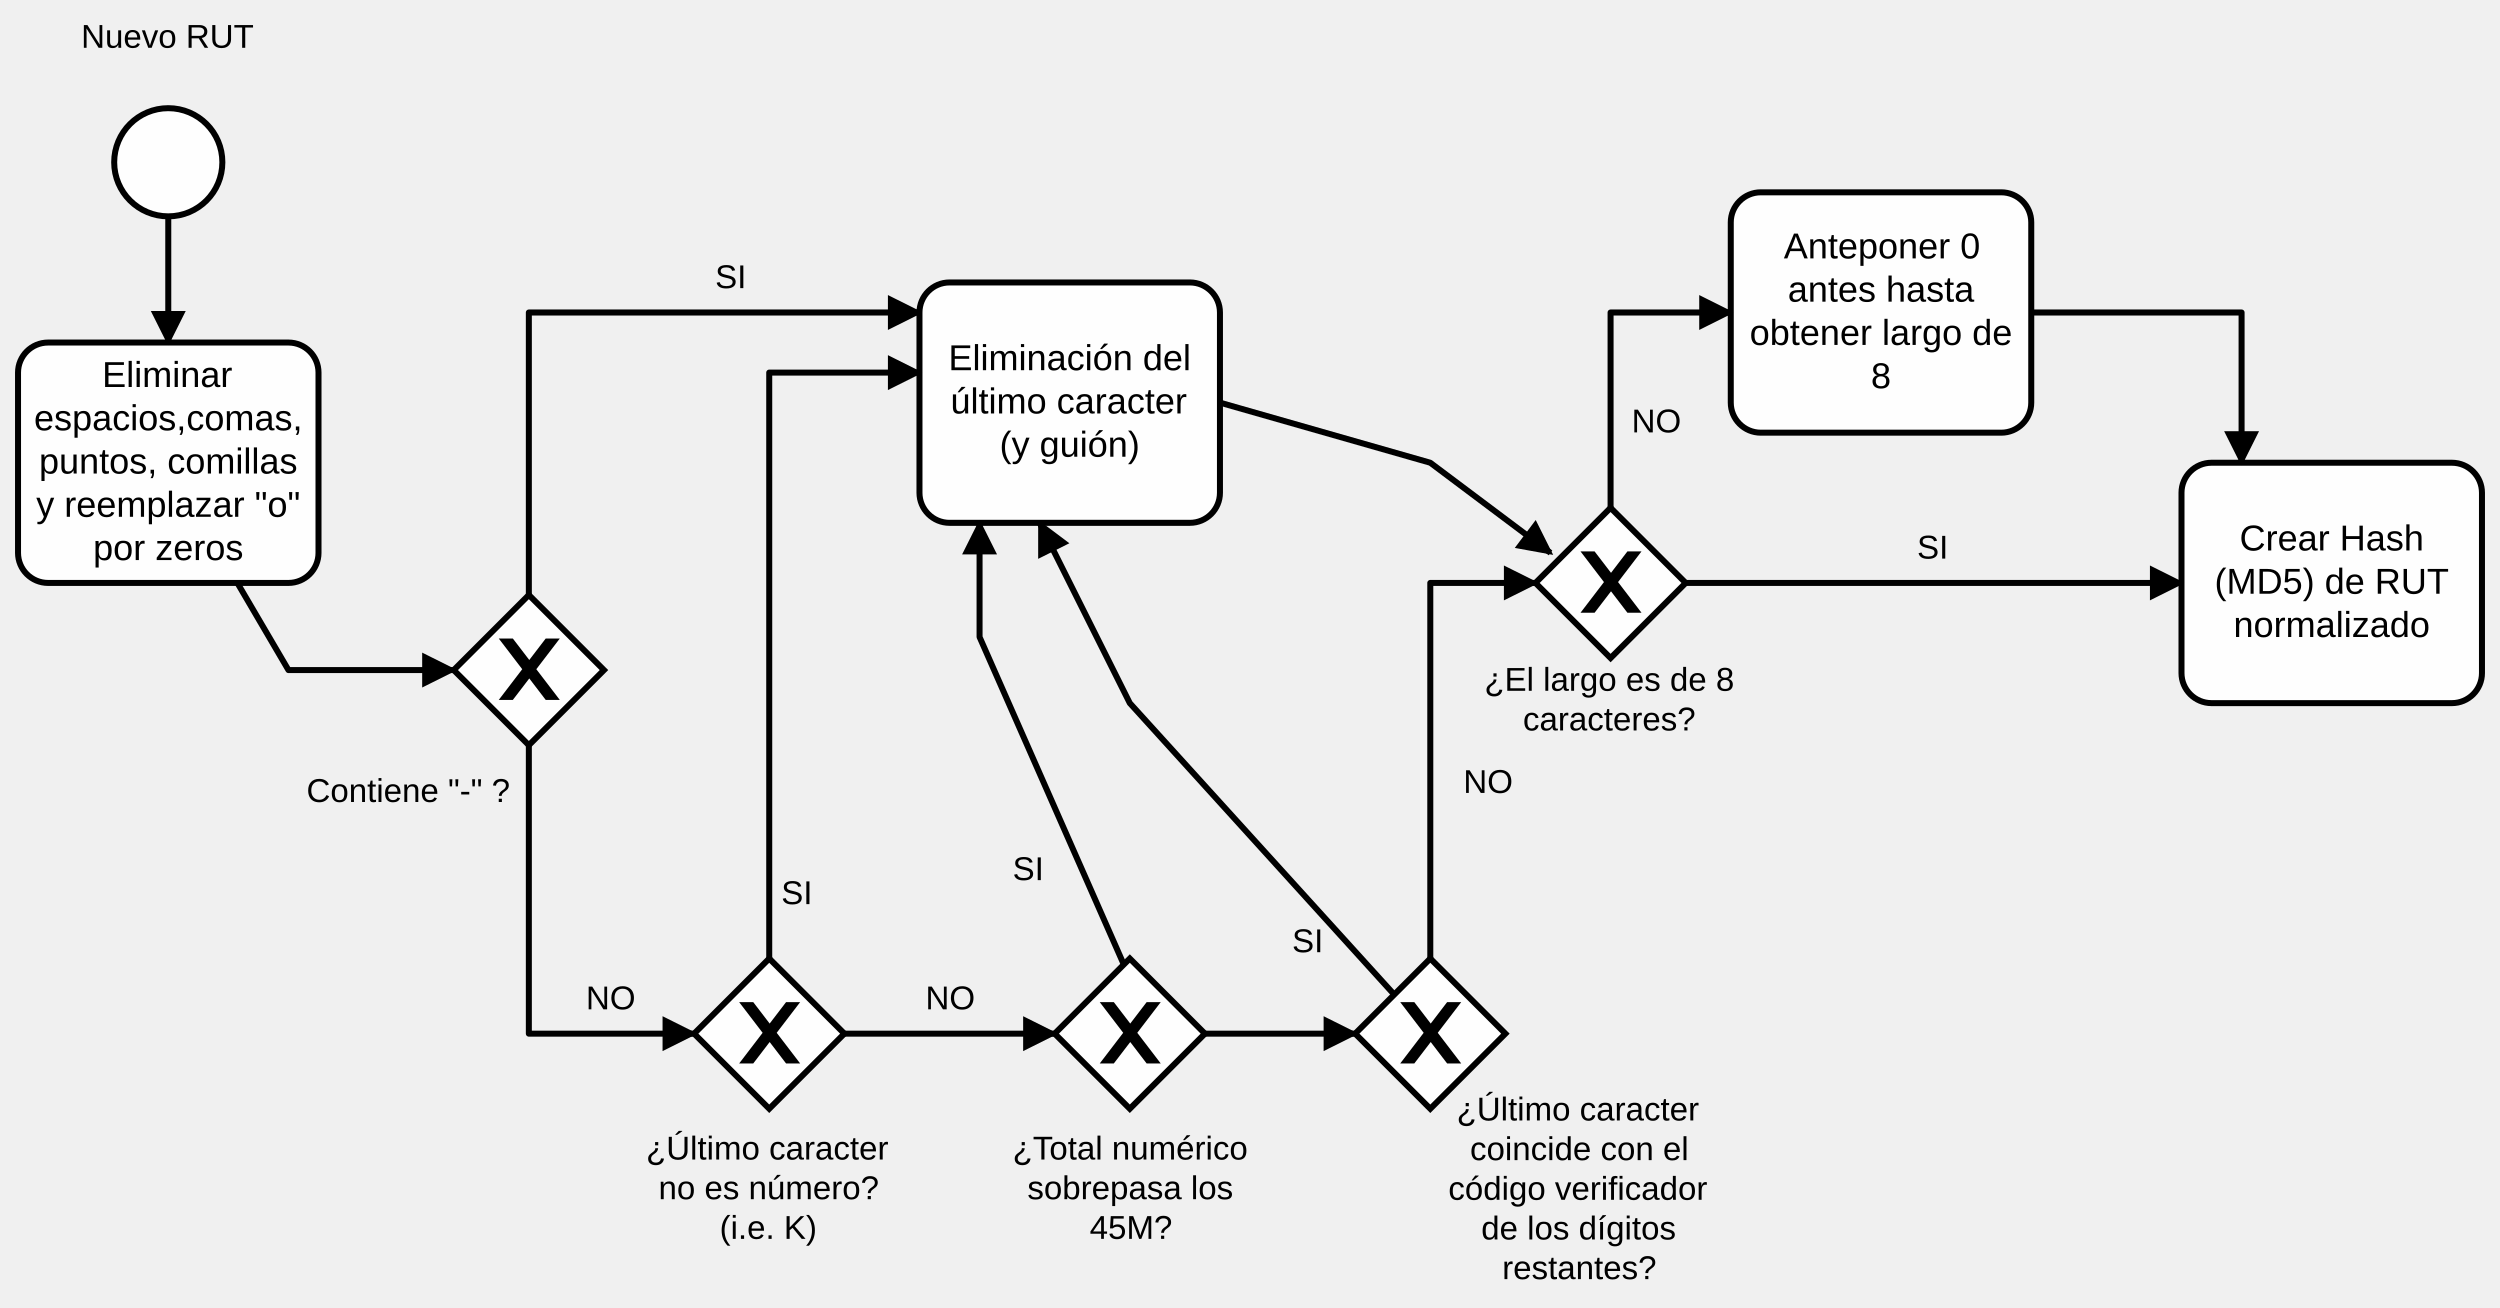
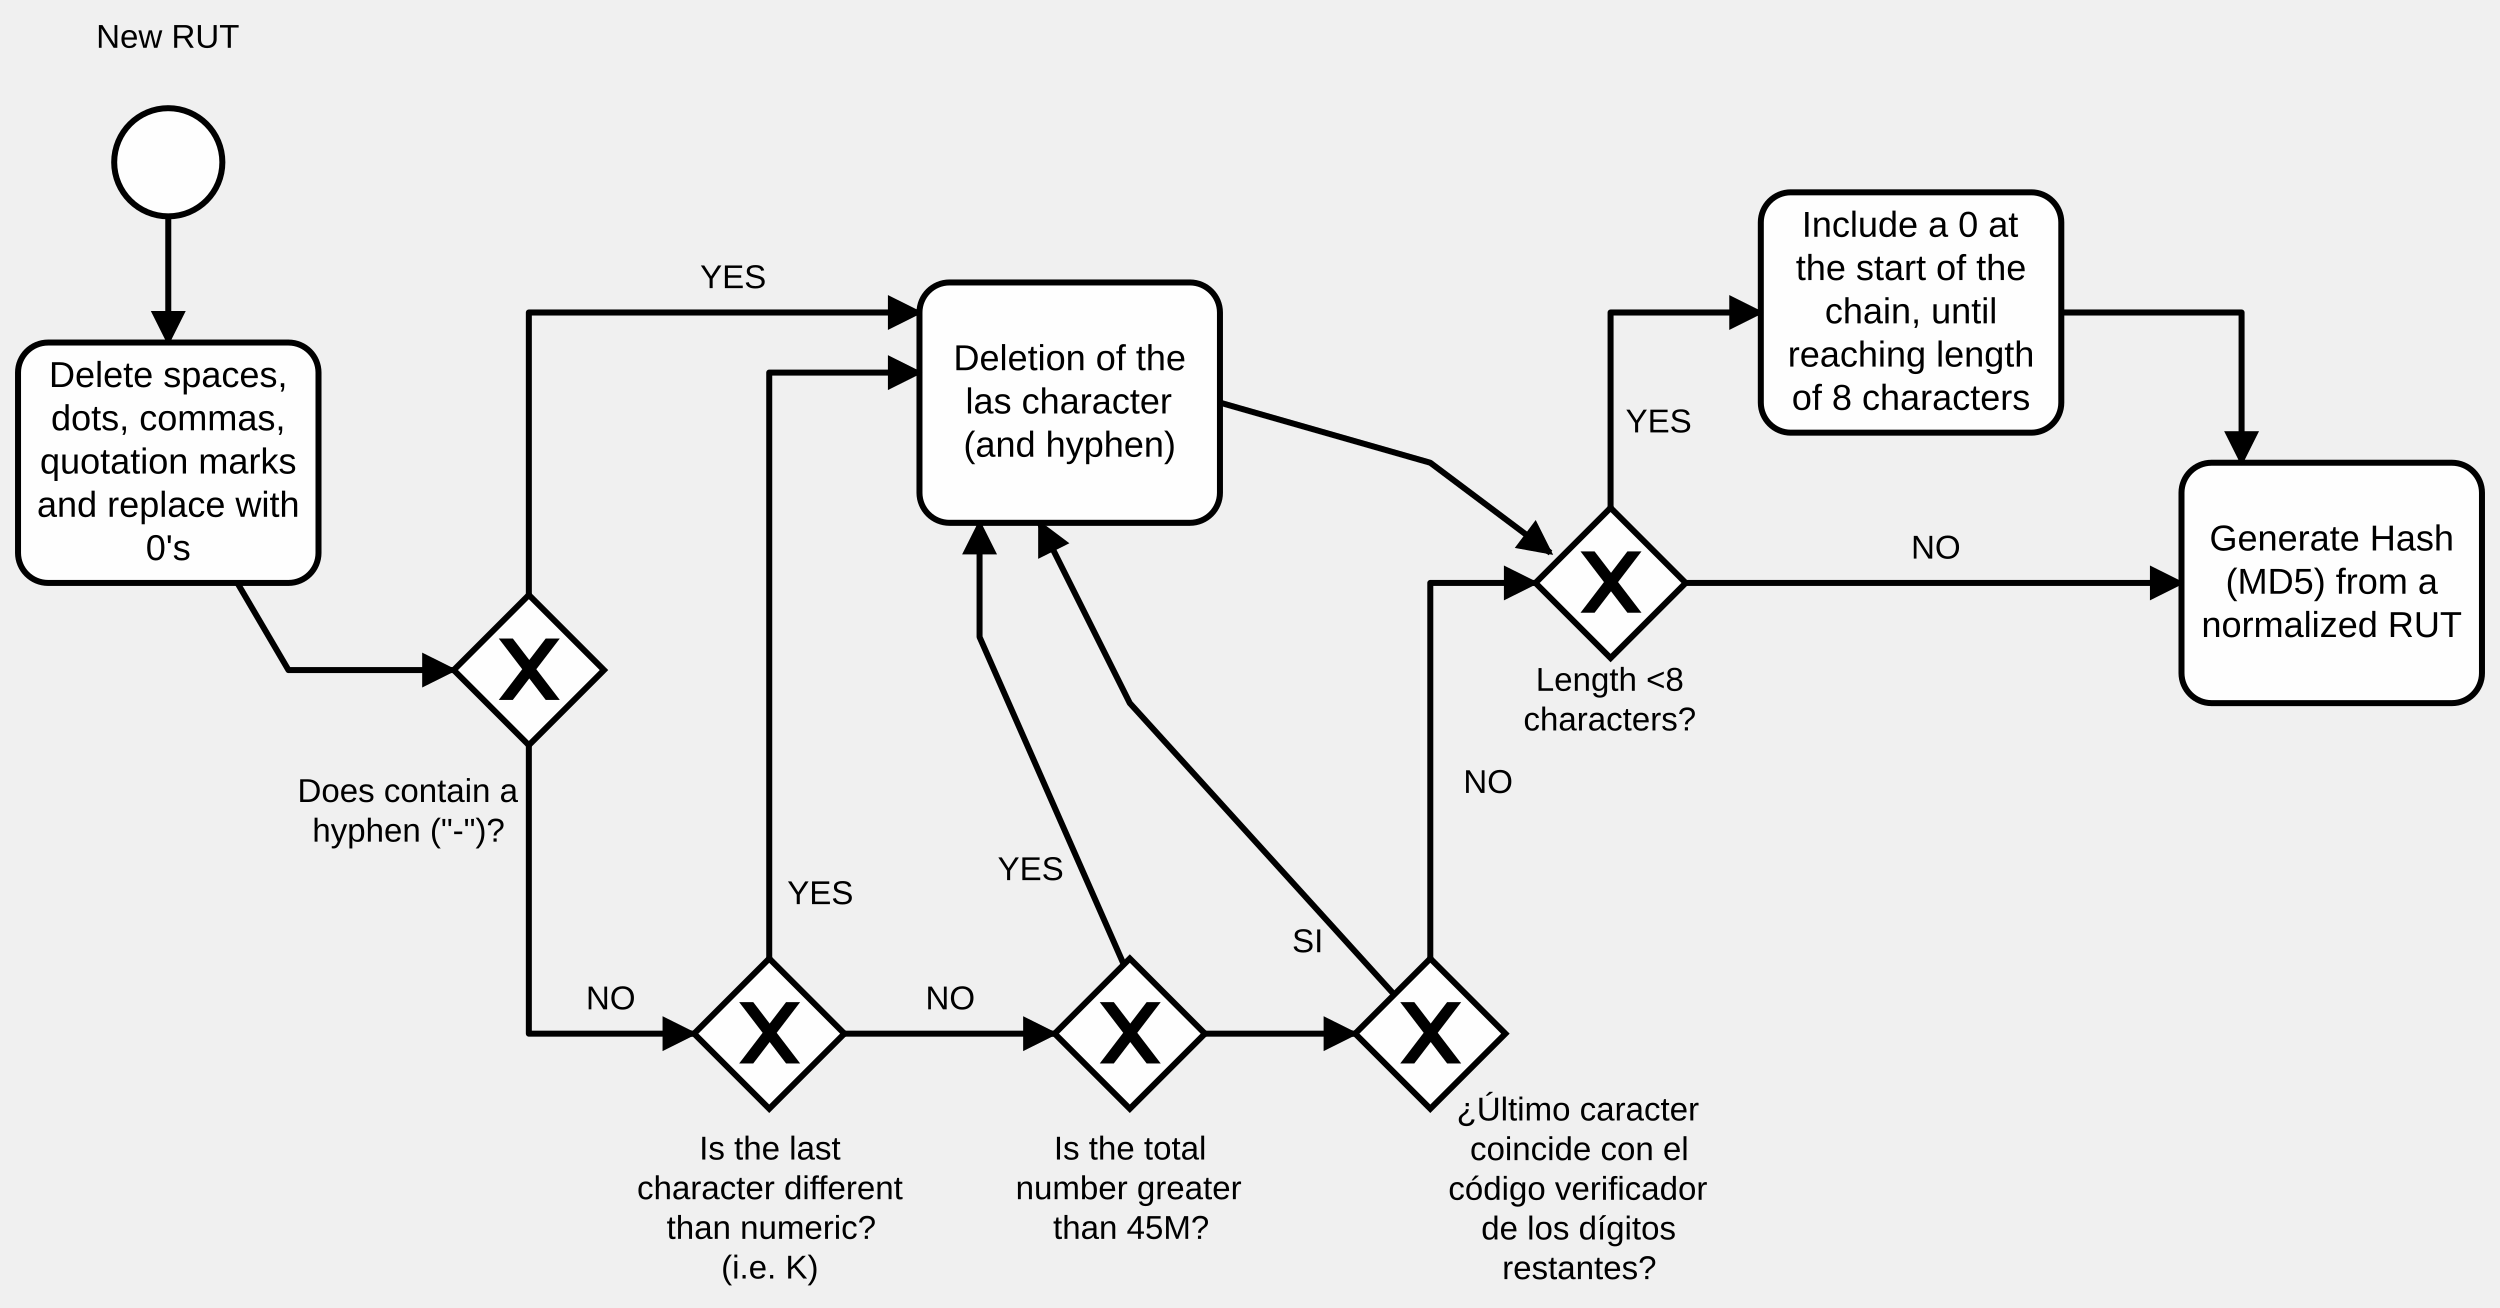
<svg xmlns="http://www.w3.org/2000/svg" width="832" height="435" viewBox="154 76 832 435" version="1.1">
  <defs>
-     <marker id="sequenceflow-end-white-black-069ca9fqrbd5xwya4tqq2zfph" viewBox="0 0 20 20" refX="11" refY="10" markerWidth="10" markerHeight="10" orient="auto">
+     <marker id="sequenceflow-end-white-black-1n0frufuxiasp54f2lpkepc9h" viewBox="0 0 20 20" refX="11" refY="10" markerWidth="10" markerHeight="10" orient="auto">
      <path d="M 1 5 L 11 10 L 1 15 Z" style="fill: black; stroke-width: 1px; stroke-linecap: round; stroke-dasharray: 10000, 1; stroke: black;" />
    </marker>
  </defs>
  <g class="djs-group">
    <g class="djs-element djs-connection" data-element-id="SequenceFlow_1fpubhq" style="display: block;">
      <g class="djs-visual">
-         <path d="m  830,180L900,180 L900,230 " style="fill: none; stroke-width: 2px; stroke: black; stroke-linejoin: round; marker-end: url('#sequenceflow-end-white-black-069ca9fqrbd5xwya4tqq2zfph');" />
-       </g>
-       <polyline points="830,180 900,180 900,230 " class="djs-hit djs-hit-stroke" style="fill: none; stroke-opacity: 0; stroke: white; stroke-width: 15px;" />
-       <rect x="824" y="174" width="82" height="62" class="djs-outline" style="fill: none;" />
+         <path d="m  840,180L900,180 L900,230 " style="fill: none; stroke-width: 2px; stroke: black; stroke-linejoin: round; marker-end: url('#sequenceflow-end-white-black-1n0frufuxiasp54f2lpkepc9h');" />
+       </g>
+       <polyline points="840,180 900,180 900,230 " class="djs-hit djs-hit-stroke" style="fill: none; stroke-opacity: 0; stroke: white; stroke-width: 15px;" />
+       <rect x="834" y="174" width="72" height="62" class="djs-outline" style="fill: none;" />
    </g>
  </g>
  <g class="djs-group">
    <g class="djs-element djs-connection" data-element-id="SequenceFlow_184wucn" style="display: block;">
      <g class="djs-visual">
-         <path d="m  715,270L880,270 " style="fill: none; stroke-width: 2px; stroke: black; stroke-linejoin: round; marker-end: url('#sequenceflow-end-white-black-069ca9fqrbd5xwya4tqq2zfph');" />
+         <path d="m  715,270L880,270 " style="fill: none; stroke-width: 2px; stroke: black; stroke-linejoin: round; marker-end: url('#sequenceflow-end-white-black-1n0frufuxiasp54f2lpkepc9h');" />
      </g>
      <polyline points="715,270 880,270 " class="djs-hit djs-hit-stroke" style="fill: none; stroke-opacity: 0; stroke: white; stroke-width: 15px;" />
      <rect x="709" y="264" width="177" height="12" class="djs-outline" style="fill: none;" />
    </g>
  </g>
  <g class="djs-group">
    <g class="djs-element djs-connection" data-element-id="SequenceFlow_159un8u" style="display: block;">
      <g class="djs-visual">
-         <path d="m  690,245L690,180 L730,180 " style="fill: none; stroke-width: 2px; stroke: black; stroke-linejoin: round; marker-end: url('#sequenceflow-end-white-black-069ca9fqrbd5xwya4tqq2zfph');" />
-       </g>
-       <polyline points="690,245 690,180 730,180 " class="djs-hit djs-hit-stroke" style="fill: none; stroke-opacity: 0; stroke: white; stroke-width: 15px;" />
-       <rect x="684" y="174" width="52" height="77" class="djs-outline" style="fill: none;" />
+         <path d="m  690,245L690,180 L740,180 " style="fill: none; stroke-width: 2px; stroke: black; stroke-linejoin: round; marker-end: url('#sequenceflow-end-white-black-1n0frufuxiasp54f2lpkepc9h');" />
+       </g>
+       <polyline points="690,245 690,180 740,180 " class="djs-hit djs-hit-stroke" style="fill: none; stroke-opacity: 0; stroke: white; stroke-width: 15px;" />
+       <rect x="684" y="174" width="62" height="77" class="djs-outline" style="fill: none;" />
    </g>
  </g>
  <g class="djs-group">
    <g class="djs-element djs-connection" data-element-id="SequenceFlow_19wqx0q" style="display: block;">
      <g class="djs-visual">
-         <path d="m  233,270L250,299 L305,299 " style="fill: none; stroke-width: 2px; stroke: black; stroke-linejoin: round; marker-end: url('#sequenceflow-end-white-black-069ca9fqrbd5xwya4tqq2zfph');" />
+         <path d="m  233,270L250,299 L305,299 " style="fill: none; stroke-width: 2px; stroke: black; stroke-linejoin: round; marker-end: url('#sequenceflow-end-white-black-1n0frufuxiasp54f2lpkepc9h');" />
      </g>
      <polyline points="233,270 250,299 305,299 " class="djs-hit djs-hit-stroke" style="fill: none; stroke-opacity: 0; stroke: white; stroke-width: 15px;" />
      <rect x="227" y="264" width="84" height="41" class="djs-outline" style="fill: none;" />
    </g>
  </g>
  <g class="djs-group">
    <g class="djs-element djs-connection" data-element-id="SequenceFlow_1dv7e98" style="display: block;">
      <g class="djs-visual">
-         <path d="m  210,148L210,190 " style="fill: none; stroke-width: 2px; stroke: black; stroke-linejoin: round; marker-end: url('#sequenceflow-end-white-black-069ca9fqrbd5xwya4tqq2zfph');" />
+         <path d="m  210,148L210,190 " style="fill: none; stroke-width: 2px; stroke: black; stroke-linejoin: round; marker-end: url('#sequenceflow-end-white-black-1n0frufuxiasp54f2lpkepc9h');" />
      </g>
      <polyline points="210,148 210,190 " class="djs-hit djs-hit-stroke" style="fill: none; stroke-opacity: 0; stroke: white; stroke-width: 15px;" />
      <rect x="204" y="142" width="12" height="54" class="djs-outline" style="fill: none;" />
    </g>
  </g>
  <g class="djs-group">
    <g class="djs-element djs-connection" data-element-id="SequenceFlow_1roaoly" style="display: block;">
      <g class="djs-visual">
-         <path d="m  560,210L630,230 L670,260 " style="fill: none; stroke-width: 2px; stroke: black; stroke-linejoin: round; marker-end: url('#sequenceflow-end-white-black-069ca9fqrbd5xwya4tqq2zfph');" />
+         <path d="m  560,210L630,230 L670,260 " style="fill: none; stroke-width: 2px; stroke: black; stroke-linejoin: round; marker-end: url('#sequenceflow-end-white-black-1n0frufuxiasp54f2lpkepc9h');" />
      </g>
      <polyline points="560,210 630,230 670,260 " class="djs-hit djs-hit-stroke" style="fill: none; stroke-opacity: 0; stroke: white; stroke-width: 15px;" />
      <rect x="554" y="204" width="122" height="62" class="djs-outline" style="fill: none;" />
    </g>
  </g>
  <g class="djs-group">
    <g class="djs-element djs-connection" data-element-id="SequenceFlow_1qkd30t" style="display: block;">
      <g class="djs-visual">
-         <path d="m  630,395L630,270 L665,270 " style="fill: none; stroke-width: 2px; stroke: black; stroke-linejoin: round; marker-end: url('#sequenceflow-end-white-black-069ca9fqrbd5xwya4tqq2zfph');" />
+         <path d="m  630,395L630,270 L665,270 " style="fill: none; stroke-width: 2px; stroke: black; stroke-linejoin: round; marker-end: url('#sequenceflow-end-white-black-1n0frufuxiasp54f2lpkepc9h');" />
      </g>
      <polyline points="630,395 630,270 665,270 " class="djs-hit djs-hit-stroke" style="fill: none; stroke-opacity: 0; stroke: white; stroke-width: 15px;" />
      <rect x="624" y="264" width="47" height="137" class="djs-outline" style="fill: none;" />
    </g>
  </g>
  <g class="djs-group">
    <g class="djs-element djs-connection" data-element-id="SequenceFlow_0q2g1vm" style="display: block;">
      <g class="djs-visual">
-         <path d="m  618,407L530,310 L500,250 " style="fill: none; stroke-width: 2px; stroke: black; stroke-linejoin: round; marker-end: url('#sequenceflow-end-white-black-069ca9fqrbd5xwya4tqq2zfph');" />
+         <path d="m  618,407L530,310 L500,250 " style="fill: none; stroke-width: 2px; stroke: black; stroke-linejoin: round; marker-end: url('#sequenceflow-end-white-black-1n0frufuxiasp54f2lpkepc9h');" />
      </g>
      <polyline points="618,407 530,310 500,250 " class="djs-hit djs-hit-stroke" style="fill: none; stroke-opacity: 0; stroke: white; stroke-width: 15px;" />
      <rect x="494" y="244" width="130" height="169" class="djs-outline" style="fill: none;" />
    </g>
  </g>
  <g class="djs-group">
    <g class="djs-element djs-connection" data-element-id="SequenceFlow_0dv7ism" style="display: block;">
      <g class="djs-visual">
-         <path d="m  555,420L605,420 " style="fill: none; stroke-width: 2px; stroke: black; stroke-linejoin: round; marker-end: url('#sequenceflow-end-white-black-069ca9fqrbd5xwya4tqq2zfph');" />
+         <path d="m  555,420L605,420 " style="fill: none; stroke-width: 2px; stroke: black; stroke-linejoin: round; marker-end: url('#sequenceflow-end-white-black-1n0frufuxiasp54f2lpkepc9h');" />
      </g>
      <polyline points="555,420 605,420 " class="djs-hit djs-hit-stroke" style="fill: none; stroke-opacity: 0; stroke: white; stroke-width: 15px;" />
      <rect x="549" y="414" width="62" height="12" class="djs-outline" style="fill: none;" />
    </g>
  </g>
  <g class="djs-group">
    <g class="djs-element djs-connection" data-element-id="SequenceFlow_1xv0yl3" style="display: block;">
      <g class="djs-visual">
-         <path d="m  528,397L480,288 L480,250 " style="fill: none; stroke-width: 2px; stroke: black; stroke-linejoin: round; marker-end: url('#sequenceflow-end-white-black-069ca9fqrbd5xwya4tqq2zfph');" />
+         <path d="m  528,397L480,288 L480,250 " style="fill: none; stroke-width: 2px; stroke: black; stroke-linejoin: round; marker-end: url('#sequenceflow-end-white-black-1n0frufuxiasp54f2lpkepc9h');" />
      </g>
      <polyline points="528,397 480,288 480,250 " class="djs-hit djs-hit-stroke" style="fill: none; stroke-opacity: 0; stroke: white; stroke-width: 15px;" />
      <rect x="474" y="244" width="60" height="159" class="djs-outline" style="fill: none;" />
    </g>
  </g>
  <g class="djs-group">
    <g class="djs-element djs-connection" data-element-id="SequenceFlow_099np6z" style="display: block;">
      <g class="djs-visual">
-         <path d="m  435,420L505,420 " style="fill: none; stroke-width: 2px; stroke: black; stroke-linejoin: round; marker-end: url('#sequenceflow-end-white-black-069ca9fqrbd5xwya4tqq2zfph');" />
+         <path d="m  435,420L505,420 " style="fill: none; stroke-width: 2px; stroke: black; stroke-linejoin: round; marker-end: url('#sequenceflow-end-white-black-1n0frufuxiasp54f2lpkepc9h');" />
      </g>
      <polyline points="435,420 505,420 " class="djs-hit djs-hit-stroke" style="fill: none; stroke-opacity: 0; stroke: white; stroke-width: 15px;" />
      <rect x="429" y="414" width="82" height="12" class="djs-outline" style="fill: none;" />
    </g>
  </g>
  <g class="djs-group">
    <g class="djs-element djs-connection" data-element-id="SequenceFlow_14zizju" style="display: block;">
      <g class="djs-visual">
-         <path d="m  410,395L410,200 L460,200 " style="fill: none; stroke-width: 2px; stroke: black; stroke-linejoin: round; marker-end: url('#sequenceflow-end-white-black-069ca9fqrbd5xwya4tqq2zfph');" />
+         <path d="m  410,395L410,200 L460,200 " style="fill: none; stroke-width: 2px; stroke: black; stroke-linejoin: round; marker-end: url('#sequenceflow-end-white-black-1n0frufuxiasp54f2lpkepc9h');" />
      </g>
      <polyline points="410,395 410,200 460,200 " class="djs-hit djs-hit-stroke" style="fill: none; stroke-opacity: 0; stroke: white; stroke-width: 15px;" />
      <rect x="404" y="194" width="62" height="207" class="djs-outline" style="fill: none;" />
    </g>
  </g>
  <g class="djs-group">
    <g class="djs-element djs-connection" data-element-id="SequenceFlow_1q3od6f" style="display: block;">
      <g class="djs-visual">
-         <path d="m  330,324L330,420 L385,420 " style="fill: none; stroke-width: 2px; stroke: black; stroke-linejoin: round; marker-end: url('#sequenceflow-end-white-black-069ca9fqrbd5xwya4tqq2zfph');" />
+         <path d="m  330,324L330,420 L385,420 " style="fill: none; stroke-width: 2px; stroke: black; stroke-linejoin: round; marker-end: url('#sequenceflow-end-white-black-1n0frufuxiasp54f2lpkepc9h');" />
      </g>
      <polyline points="330,324 330,420 385,420 " class="djs-hit djs-hit-stroke" style="fill: none; stroke-opacity: 0; stroke: white; stroke-width: 15px;" />
      <rect x="324" y="318" width="67" height="108" class="djs-outline" style="fill: none;" />
    </g>
  </g>
  <g class="djs-group">
    <g class="djs-element djs-connection" data-element-id="SequenceFlow_1rynr7o" style="display: block;">
      <g class="djs-visual">
-         <path d="m  330,274L330,180 L460,180 " style="fill: none; stroke-width: 2px; stroke: black; stroke-linejoin: round; marker-end: url('#sequenceflow-end-white-black-069ca9fqrbd5xwya4tqq2zfph');" />
+         <path d="m  330,274L330,180 L460,180 " style="fill: none; stroke-width: 2px; stroke: black; stroke-linejoin: round; marker-end: url('#sequenceflow-end-white-black-1n0frufuxiasp54f2lpkepc9h');" />
      </g>
      <polyline points="330,274 330,180 460,180 " class="djs-hit djs-hit-stroke" style="fill: none; stroke-opacity: 0; stroke: white; stroke-width: 15px;" />
      <rect x="324" y="174" width="142" height="106" class="djs-outline" style="fill: none;" />
    </g>
  </g>
  <g class="djs-group">
    <g class="djs-element djs-shape" data-element-id="ExclusiveGateway_1df0lzz" style="display: block;" transform="matrix(1 0 0 1 305 274)">
      <g class="djs-visual">
        <polygon points="25,0 50,25 25,50 0,25" style="stroke: black; stroke-width: 2px; fill: white; fill-opacity: 0.95;" />
        <path d="m 16,15 7.429,9.714 -7.429,9.714 3.429,0 5.714,-7.464 5.714,7.464 3.429,0 -7.429,-9.714 7.429,-9.714 -3.429,0 -5.714,7.464 -5.714,-7.464 -3.429,0 z" style="fill: black; stroke-width: 1px; stroke: black;" />
      </g>
      <rect class="djs-hit djs-hit-all" x="0" y="0" width="50" height="50" style="fill: none; stroke-opacity: 0; stroke: white; stroke-width: 15px;" />
      <rect x="-6" y="-6" width="62" height="62" class="djs-outline" style="fill: none;" />
    </g>
  </g>
  <g class="djs-group">
-     <g class="djs-element djs-shape" data-element-id="ExclusiveGateway_1df0lzz_label" style="display: block;" transform="matrix(1 0 0 1 256 333)">
-       <g class="djs-visual">
-         <text lineHeight="1.2" class="djs-label" style="font-family: Arial, sans-serif; font-size: 11px; font-weight: normal; fill: black;">
-           <tspan x="0" y="9.9">Contiene "-" ?</tspan>
-         </text>
-       </g>
-       <rect class="djs-hit djs-hit-all" x="0" y="0" width="68" height="14" style="fill: none; stroke-opacity: 0; stroke: white; stroke-width: 15px;" />
-       <rect x="-6" y="-6" width="80" height="26" class="djs-outline" style="fill: none;" />
+     <g class="djs-element djs-shape" data-element-id="ExclusiveGateway_1df0lzz_label" style="display: block;" transform="matrix(1 0 0 1 253 333)">
+       <g class="djs-visual">
+         <text lineHeight="1.2" class="djs-label" style="font-family: Arial, sans-serif; font-size: 11px; font-weight: normal; fill: black;">
+           <tspan x="0" y="9.9">Does contain a </tspan>
+           <tspan x="4.938" y="23.1">hyphen ("-")?</tspan>
+         </text>
+       </g>
+       <rect class="djs-hit djs-hit-all" x="0" y="0" width="74" height="27" style="fill: none; stroke-opacity: 0; stroke: white; stroke-width: 15px;" />
+       <rect x="-6" y="-6" width="86" height="39" class="djs-outline" style="fill: none;" />
    </g>
  </g>
  <g class="djs-group">
    <g class="djs-element djs-shape" data-element-id="Task_0hn7uvc" style="display: block;" transform="matrix(1 0 0 1 460 170)">
      <g class="djs-visual">
        <rect x="0" y="0" width="100" height="80" rx="10" ry="10" style="stroke: black; stroke-width: 2px; fill: white; fill-opacity: 0.95;" />
        <text lineHeight="1.2" class="djs-label" style="font-family: Arial, sans-serif; font-size: 12px; font-weight: normal; fill: black;">
-           <tspan x="9.641" y="29.2">Eliminación del </tspan>
-           <tspan x="10.312" y="43.6">último caracter </tspan>
-           <tspan x="26.648" y="58">(y guión)</tspan>
+           <tspan x="11.305" y="29.2">Deletion of the </tspan>
+           <tspan x="15.312" y="43.6">las character </tspan>
+           <tspan x="14.633" y="58">(and hyphen)</tspan>
        </text>
      </g>
      <rect class="djs-hit djs-hit-all" x="0" y="0" width="100" height="80" style="fill: none; stroke-opacity: 0; stroke: white; stroke-width: 15px;" />
      <rect x="-6" y="-6" width="112" height="92" class="djs-outline" style="fill: none;" />
    </g>
  </g>
  <g class="djs-group">
    <g class="djs-element djs-shape" data-element-id="ExclusiveGateway_17cxpgs" style="display: block;" transform="matrix(1 0 0 1 385 395)">
      <g class="djs-visual">
        <polygon points="25,0 50,25 25,50 0,25" style="stroke: black; stroke-width: 2px; fill: white; fill-opacity: 0.95;" />
        <path d="m 16,15 7.429,9.714 -7.429,9.714 3.429,0 5.714,-7.464 5.714,7.464 3.429,0 -7.429,-9.714 7.429,-9.714 -3.429,0 -5.714,7.464 -5.714,-7.464 -3.429,0 z" style="fill: black; stroke-width: 1px; stroke: black;" />
      </g>
      <rect class="djs-hit djs-hit-all" x="0" y="0" width="50" height="50" style="fill: none; stroke-opacity: 0; stroke: white; stroke-width: 15px;" />
      <rect x="-6" y="-6" width="62" height="62" class="djs-outline" style="fill: none;" />
    </g>
  </g>
  <g class="djs-group">
-     <g class="djs-element djs-shape" data-element-id="ExclusiveGateway_17cxpgs_label" style="display: block;" transform="matrix(1 0 0 1 369 452)">
-       <g class="djs-visual">
-         <text lineHeight="1.2" class="djs-label" style="font-family: Arial, sans-serif; font-size: 11px; font-weight: normal; fill: black;">
-           <tspan x="0" y="9.9">¿Último caracter </tspan>
-           <tspan x="4.148" y="23.1">no es número? </tspan>
-           <tspan x="24.477" y="36.3">(i.e. K)</tspan>
-         </text>
-       </g>
-       <rect class="djs-hit djs-hit-all" x="0" y="0" width="82" height="40" style="fill: none; stroke-opacity: 0; stroke: white; stroke-width: 15px;" />
-       <rect x="-6" y="-6" width="94" height="52" class="djs-outline" style="fill: none;" />
+     <g class="djs-element djs-shape" data-element-id="ExclusiveGateway_17cxpgs_label" style="display: block;" transform="matrix(1 0 0 1 366 452)">
+       <g class="djs-visual">
+         <text lineHeight="1.2" class="djs-label" style="font-family: Arial, sans-serif; font-size: 11px; font-weight: normal; fill: black;">
+           <tspan x="20.688" y="9.9">Is the last </tspan>
+           <tspan x="0" y="23.1">character different</tspan>
+           <tspan x="9.844" y="36.3">than numeric? </tspan>
+           <tspan x="28" y="49.5">(i.e. K)</tspan>
+         </text>
+       </g>
+       <rect class="djs-hit djs-hit-all" x="0" y="0" width="89" height="53" style="fill: none; stroke-opacity: 0; stroke: white; stroke-width: 15px;" />
+       <rect x="-6" y="-6" width="101" height="65" class="djs-outline" style="fill: none;" />
    </g>
  </g>
  <g class="djs-group">
    <g class="djs-element djs-shape" data-element-id="ExclusiveGateway_13yhb3n" style="display: block;" transform="matrix(1 0 0 1 505 395)">
      <g class="djs-visual">
        <polygon points="25,0 50,25 25,50 0,25" style="stroke: black; stroke-width: 2px; fill: white; fill-opacity: 0.95;" />
        <path d="m 16,15 7.429,9.714 -7.429,9.714 3.429,0 5.714,-7.464 5.714,7.464 3.429,0 -7.429,-9.714 7.429,-9.714 -3.429,0 -5.714,7.464 -5.714,-7.464 -3.429,0 z" style="fill: black; stroke-width: 1px; stroke: black;" />
      </g>
      <rect class="djs-hit djs-hit-all" x="0" y="0" width="50" height="50" style="fill: none; stroke-opacity: 0; stroke: white; stroke-width: 15px;" />
      <rect x="-6" y="-6" width="62" height="62" class="djs-outline" style="fill: none;" />
    </g>
  </g>
  <g class="djs-group">
-     <g class="djs-element djs-shape" data-element-id="ExclusiveGateway_13yhb3n_label" style="display: block;" transform="matrix(1 0 0 1 491 452)">
-       <g class="djs-visual">
-         <text lineHeight="1.2" class="djs-label" style="font-family: Arial, sans-serif; font-size: 11px; font-weight: normal; fill: black;">
-           <tspan x="0" y="9.9">¿Total numérico </tspan>
-           <tspan x="4.906" y="23.1">sobrepasa los </tspan>
-           <tspan x="25.641" y="36.3">45M?</tspan>
-         </text>
-       </g>
-       <rect class="djs-hit djs-hit-all" x="0" y="0" width="79" height="40" style="fill: none; stroke-opacity: 0; stroke: white; stroke-width: 15px;" />
-       <rect x="-6" y="-6" width="91" height="52" class="djs-outline" style="fill: none;" />
+     <g class="djs-element djs-shape" data-element-id="ExclusiveGateway_13yhb3n_label" style="display: block;" transform="matrix(1 0 0 1 492 452)">
+       <g class="djs-visual">
+         <text lineHeight="1.2" class="djs-label" style="font-family: Arial, sans-serif; font-size: 11px; font-weight: normal; fill: black;">
+           <tspan x="12.727" y="9.9">Is the total </tspan>
+           <tspan x="0" y="23.1">number greater </tspan>
+           <tspan x="12.453" y="36.3">than 45M?</tspan>
+         </text>
+       </g>
+       <rect class="djs-hit djs-hit-all" x="0" y="0" width="77" height="40" style="fill: none; stroke-opacity: 0; stroke: white; stroke-width: 15px;" />
+       <rect x="-6" y="-6" width="89" height="52" class="djs-outline" style="fill: none;" />
    </g>
  </g>
  <g class="djs-group">
    <g class="djs-element djs-shape" data-element-id="ExclusiveGateway_1busdxn" style="display: block;" transform="matrix(1 0 0 1 605 395)">
      <g class="djs-visual">
        <polygon points="25,0 50,25 25,50 0,25" style="stroke: black; stroke-width: 2px; fill: white; fill-opacity: 0.95;" />
        <path d="m 16,15 7.429,9.714 -7.429,9.714 3.429,0 5.714,-7.464 5.714,7.464 3.429,0 -7.429,-9.714 7.429,-9.714 -3.429,0 -5.714,7.464 -5.714,-7.464 -3.429,0 z" style="fill: black; stroke-width: 1px; stroke: black;" />
      </g>
      <rect class="djs-hit djs-hit-all" x="0" y="0" width="50" height="50" style="fill: none; stroke-opacity: 0; stroke: white; stroke-width: 15px;" />
      <rect x="-6" y="-6" width="62" height="62" class="djs-outline" style="fill: none;" />
    </g>
  </g>
  <g class="djs-group">
    <g class="djs-element djs-shape" data-element-id="ExclusiveGateway_1busdxn_label" style="display: block;" transform="matrix(1 0 0 1 636 439)">
      <g class="djs-visual">
        <text lineHeight="1.2" class="djs-label" style="font-family: Arial, sans-serif; font-size: 11px; font-weight: normal; fill: black;">
          <tspan x="2.766" y="9.9">¿Último caracter </tspan>
          <tspan x="7.219" y="23.1">coincide con el </tspan>
          <tspan x="0" y="36.3">código verificador</tspan>
          <tspan x="10.945" y="49.5">de los dígitos </tspan>
          <tspan x="17.922" y="62.7">restantes?</tspan>
        </text>
      </g>
      <rect class="djs-hit djs-hit-all" x="0" y="0" width="88" height="66" style="fill: none; stroke-opacity: 0; stroke: white; stroke-width: 15px;" />
      <rect x="-6" y="-6" width="100" height="78" class="djs-outline" style="fill: none;" />
    </g>
  </g>
  <g class="djs-group">
    <g class="djs-element djs-shape" data-element-id="ExclusiveGateway_1xpzqf8" style="display: block;" transform="matrix(1 0 0 1 665 245)">
      <g class="djs-visual">
        <polygon points="25,0 50,25 25,50 0,25" style="stroke: black; stroke-width: 2px; fill: white; fill-opacity: 0.95;" />
        <path d="m 16,15 7.429,9.714 -7.429,9.714 3.429,0 5.714,-7.464 5.714,7.464 3.429,0 -7.429,-9.714 7.429,-9.714 -3.429,0 -5.714,7.464 -5.714,-7.464 -3.429,0 z" style="fill: black; stroke-width: 1px; stroke: black;" />
      </g>
      <rect class="djs-hit djs-hit-all" x="0" y="0" width="50" height="50" style="fill: none; stroke-opacity: 0; stroke: white; stroke-width: 15px;" />
      <rect x="-6" y="-6" width="62" height="62" class="djs-outline" style="fill: none;" />
    </g>
  </g>
  <g class="djs-group">
-     <g class="djs-element djs-shape" data-element-id="ExclusiveGateway_1xpzqf8_label" style="display: block;" transform="matrix(1 0 0 1 648 296)">
-       <g class="djs-visual">
-         <text lineHeight="1.2" class="djs-label" style="font-family: Arial, sans-serif; font-size: 11px; font-weight: normal; fill: black;">
-           <tspan x="0" y="9.9">¿El largo es de 8 </tspan>
-           <tspan x="12.836" y="23.1">caracteres?</tspan>
-         </text>
-       </g>
-       <rect class="djs-hit djs-hit-all" x="0" y="0" width="84" height="27" style="fill: none; stroke-opacity: 0; stroke: white; stroke-width: 15px;" />
-       <rect x="-6" y="-6" width="96" height="39" class="djs-outline" style="fill: none;" />
+     <g class="djs-element djs-shape" data-element-id="ExclusiveGateway_1xpzqf8_label" style="display: block;" transform="matrix(1 0 0 1 661 296)">
+       <g class="djs-visual">
+         <text lineHeight="1.2" class="djs-label" style="font-family: Arial, sans-serif; font-size: 11px; font-weight: normal; fill: black;">
+           <tspan x="4.117" y="9.9">Length &lt;8 </tspan>
+           <tspan x="0" y="23.1">characters?</tspan>
+         </text>
+       </g>
+       <rect class="djs-hit djs-hit-all" x="0" y="0" width="58" height="27" style="fill: none; stroke-opacity: 0; stroke: white; stroke-width: 15px;" />
+       <rect x="-6" y="-6" width="70" height="39" class="djs-outline" style="fill: none;" />
    </g>
  </g>
  <g class="djs-group">
    <g class="djs-element djs-shape" data-element-id="StartEvent_06l2yrj" style="display: block;" transform="matrix(1 0 0 1 192 112)">
      <g class="djs-visual">
        <circle cx="18" cy="18" r="18" style="stroke: black; stroke-width: 2px; fill: white; fill-opacity: 0.95;" />
      </g>
      <rect class="djs-hit djs-hit-all" x="0" y="0" width="36" height="36" style="fill: none; stroke-opacity: 0; stroke: white; stroke-width: 15px;" />
      <rect x="-6" y="-6" width="48" height="48" class="djs-outline" style="fill: none;" />
    </g>
  </g>
  <g class="djs-group">
-     <g class="djs-element djs-shape" data-element-id="StartEvent_06l2yrj_label" style="display: block;" transform="matrix(1 0 0 1 181 82)">
-       <g class="djs-visual">
-         <text lineHeight="1.2" class="djs-label" style="font-family: Arial, sans-serif; font-size: 11px; font-weight: normal; fill: black;">
-           <tspan x="0" y="9.9">Nuevo RUT</tspan>
-         </text>
-       </g>
-       <rect class="djs-hit djs-hit-all" x="0" y="0" width="59" height="14" style="fill: none; stroke-opacity: 0; stroke: white; stroke-width: 15px;" />
-       <rect x="-6" y="-6" width="71" height="26" class="djs-outline" style="fill: none;" />
-     </g>
-   </g>
-   <g class="djs-group">
-     <g class="djs-element djs-shape" data-element-id="Task_1j67ued" style="display: block;" transform="matrix(1 0 0 1 730 140)">
+     <g class="djs-element djs-shape" data-element-id="StartEvent_06l2yrj_label" style="display: block;" transform="matrix(1 0 0 1 186 82)">
+       <g class="djs-visual">
+         <text lineHeight="1.2" class="djs-label" style="font-family: Arial, sans-serif; font-size: 11px; font-weight: normal; fill: black;">
+           <tspan x="0" y="9.9">New RUT</tspan>
+         </text>
+       </g>
+       <rect class="djs-hit djs-hit-all" x="0" y="0" width="49" height="14" style="fill: none; stroke-opacity: 0; stroke: white; stroke-width: 15px;" />
+       <rect x="-6" y="-6" width="61" height="26" class="djs-outline" style="fill: none;" />
+     </g>
+   </g>
+   <g class="djs-group">
+     <g class="djs-element djs-shape" data-element-id="Task_08ttuvb" style="display: block;" transform="matrix(1 0 0 1 160 190)">
      <g class="djs-visual">
        <rect x="0" y="0" width="100" height="80" rx="10" ry="10" style="stroke: black; stroke-width: 2px; fill: white; fill-opacity: 0.95;" />
        <text lineHeight="1.2" class="djs-label" style="font-family: Arial, sans-serif; font-size: 12px; font-weight: normal; fill: black;">
-           <tspan x="17.641" y="22">Anteponer 0 </tspan>
-           <tspan x="18.977" y="36.4">antes hasta </tspan>
-           <tspan x="6.297" y="50.8">obtener largo de</tspan>
-           <tspan x="46.656" y="65.2">8</tspan>
+           <tspan x="10.305" y="14.8">Delete spaces, </tspan>
+           <tspan x="10.984" y="29.2">dots, commas, </tspan>
+           <tspan x="7.305" y="43.6">quotation marks </tspan>
+           <tspan x="6.305" y="58">and replace with </tspan>
+           <tspan x="42.516" y="72.4">0's</tspan>
        </text>
      </g>
      <rect class="djs-hit djs-hit-all" x="0" y="0" width="100" height="80" style="fill: none; stroke-opacity: 0; stroke: white; stroke-width: 15px;" />
      <rect x="-6" y="-6" width="112" height="92" class="djs-outline" style="fill: none;" />
    </g>
  </g>
  <g class="djs-group">
    <g class="djs-element djs-shape" data-element-id="Task_0jurye0" style="display: block;" transform="matrix(1 0 0 1 880 230)">
      <g class="djs-visual">
        <rect x="0" y="0" width="100" height="80" rx="10" ry="10" style="stroke: black; stroke-width: 2px; fill: white; fill-opacity: 0.95;" />
        <text lineHeight="1.2" class="djs-label" style="font-family: Arial, sans-serif; font-size: 12px; font-weight: normal; fill: black;">
-           <tspan x="19.32" y="29.2">Crear Hash </tspan>
-           <tspan x="10.992" y="43.6">(MD5) de RUT </tspan>
-           <tspan x="17.312" y="58">normalizado</tspan>
+           <tspan x="9.305" y="29.2">Generate Hash </tspan>
+           <tspan x="14.664" y="43.6">(MD5) from a </tspan>
+           <tspan x="6.648" y="58">normalized RUT</tspan>
        </text>
      </g>
      <rect class="djs-hit djs-hit-all" x="0" y="0" width="100" height="80" style="fill: none; stroke-opacity: 0; stroke: white; stroke-width: 15px;" />
      <rect x="-6" y="-6" width="112" height="92" class="djs-outline" style="fill: none;" />
    </g>
  </g>
  <g class="djs-group">
-     <g class="djs-element djs-shape" data-element-id="SequenceFlow_1rynr7o_label" style="display: block;" transform="matrix(1 0 0 1 392 162)">
+     <g class="djs-element djs-shape" data-element-id="SequenceFlow_1rynr7o_label" style="display: block;" transform="matrix(1 0 0 1 387 162)">
+       <g class="djs-visual">
+         <text lineHeight="1.2" class="djs-label" style="font-family: Arial, sans-serif; font-size: 11px; font-weight: normal; fill: black;">
+           <tspan x="0" y="9.9">YES</tspan>
+         </text>
+       </g>
+       <rect class="djs-hit djs-hit-all" x="0" y="0" width="22" height="14" style="fill: none; stroke-opacity: 0; stroke: white; stroke-width: 15px;" />
+       <rect x="-6" y="-6" width="34" height="26" class="djs-outline" style="fill: none;" />
+     </g>
+   </g>
+   <g class="djs-group">
+     <g class="djs-element djs-shape" data-element-id="SequenceFlow_1q3od6f_label" style="display: block;" transform="matrix(1 0 0 1 349 402)">
+       <g class="djs-visual">
+         <text lineHeight="1.2" class="djs-label" style="font-family: Arial, sans-serif; font-size: 11px; font-weight: normal; fill: black;">
+           <tspan x="0" y="9.9">NO</tspan>
+         </text>
+       </g>
+       <rect class="djs-hit djs-hit-all" x="0" y="0" width="17" height="14" style="fill: none; stroke-opacity: 0; stroke: white; stroke-width: 15px;" />
+       <rect x="-6" y="-6" width="29" height="26" class="djs-outline" style="fill: none;" />
+     </g>
+   </g>
+   <g class="djs-group">
+     <g class="djs-element djs-shape" data-element-id="SequenceFlow_099np6z_label" style="display: block;" transform="matrix(1 0 0 1 462 402)">
+       <g class="djs-visual">
+         <text lineHeight="1.2" class="djs-label" style="font-family: Arial, sans-serif; font-size: 11px; font-weight: normal; fill: black;">
+           <tspan x="0" y="9.9">NO</tspan>
+         </text>
+       </g>
+       <rect class="djs-hit djs-hit-all" x="0" y="0" width="17" height="14" style="fill: none; stroke-opacity: 0; stroke: white; stroke-width: 15px;" />
+       <rect x="-6" y="-6" width="29" height="26" class="djs-outline" style="fill: none;" />
+     </g>
+   </g>
+   <g class="djs-group">
+     <g class="djs-element djs-shape" data-element-id="SequenceFlow_1xv0yl3_label" style="display: block;" transform="matrix(1 0 0 1 486 359)">
+       <g class="djs-visual">
+         <text lineHeight="1.2" class="djs-label" style="font-family: Arial, sans-serif; font-size: 11px; font-weight: normal; fill: black;">
+           <tspan x="0" y="9.9">YES</tspan>
+         </text>
+       </g>
+       <rect class="djs-hit djs-hit-all" x="0" y="0" width="22" height="14" style="fill: none; stroke-opacity: 0; stroke: white; stroke-width: 15px;" />
+       <rect x="-6" y="-6" width="34" height="26" class="djs-outline" style="fill: none;" />
+     </g>
+   </g>
+   <g class="djs-group">
+     <g class="djs-element djs-shape" data-element-id="SequenceFlow_0q2g1vm_label" style="display: block;" transform="matrix(1 0 0 1 584 383)">
      <g class="djs-visual">
        <text lineHeight="1.2" class="djs-label" style="font-family: Arial, sans-serif; font-size: 11px; font-weight: normal; fill: black;">
          <tspan x="0" y="9.9">SI</tspan>
        </text>
      </g>
      <rect class="djs-hit djs-hit-all" x="0" y="0" width="11" height="14" style="fill: none; stroke-opacity: 0; stroke: white; stroke-width: 15px;" />
      <rect x="-6" y="-6" width="23" height="26" class="djs-outline" style="fill: none;" />
    </g>
  </g>
  <g class="djs-group">
-     <g class="djs-element djs-shape" data-element-id="SequenceFlow_1q3od6f_label" style="display: block;" transform="matrix(1 0 0 1 349 402)">
+     <g class="djs-element djs-shape" data-element-id="SequenceFlow_1qkd30t_label" style="display: block;" transform="matrix(1 0 0 1 641 330)">
      <g class="djs-visual">
        <text lineHeight="1.2" class="djs-label" style="font-family: Arial, sans-serif; font-size: 11px; font-weight: normal; fill: black;">
          <tspan x="0" y="9.9">NO</tspan>
        </text>
      </g>
      <rect class="djs-hit djs-hit-all" x="0" y="0" width="17" height="14" style="fill: none; stroke-opacity: 0; stroke: white; stroke-width: 15px;" />
      <rect x="-6" y="-6" width="29" height="26" class="djs-outline" style="fill: none;" />
    </g>
  </g>
  <g class="djs-group">
-     <g class="djs-element djs-shape" data-element-id="SequenceFlow_14zizju_label" style="display: block;" transform="matrix(1 0 0 1 414 367)">
-       <g class="djs-visual">
-         <text lineHeight="1.2" class="djs-label" style="font-family: Arial, sans-serif; font-size: 11px; font-weight: normal; fill: black;">
-           <tspan x="0" y="9.9">SI</tspan>
-         </text>
-       </g>
-       <rect class="djs-hit djs-hit-all" x="0" y="0" width="11" height="14" style="fill: none; stroke-opacity: 0; stroke: white; stroke-width: 15px;" />
-       <rect x="-6" y="-6" width="23" height="26" class="djs-outline" style="fill: none;" />
-     </g>
-   </g>
-   <g class="djs-group">
-     <g class="djs-element djs-shape" data-element-id="SequenceFlow_099np6z_label" style="display: block;" transform="matrix(1 0 0 1 462 402)">
+     <g class="djs-element djs-shape" data-element-id="SequenceFlow_184wucn_label" style="display: block;" transform="matrix(1 0 0 1 790 252)">
      <g class="djs-visual">
        <text lineHeight="1.2" class="djs-label" style="font-family: Arial, sans-serif; font-size: 11px; font-weight: normal; fill: black;">
          <tspan x="0" y="9.9">NO</tspan>
        </text>
      </g>
      <rect class="djs-hit djs-hit-all" x="0" y="0" width="17" height="14" style="fill: none; stroke-opacity: 0; stroke: white; stroke-width: 15px;" />
      <rect x="-6" y="-6" width="29" height="26" class="djs-outline" style="fill: none;" />
    </g>
  </g>
  <g class="djs-group">
-     <g class="djs-element djs-shape" data-element-id="SequenceFlow_1xv0yl3_label" style="display: block;" transform="matrix(1 0 0 1 491 359)">
-       <g class="djs-visual">
-         <text lineHeight="1.2" class="djs-label" style="font-family: Arial, sans-serif; font-size: 11px; font-weight: normal; fill: black;">
-           <tspan x="0" y="9.9">SI</tspan>
-         </text>
-       </g>
-       <rect class="djs-hit djs-hit-all" x="0" y="0" width="11" height="14" style="fill: none; stroke-opacity: 0; stroke: white; stroke-width: 15px;" />
-       <rect x="-6" y="-6" width="23" height="26" class="djs-outline" style="fill: none;" />
-     </g>
-   </g>
-   <g class="djs-group">
-     <g class="djs-element djs-shape" data-element-id="SequenceFlow_0q2g1vm_label" style="display: block;" transform="matrix(1 0 0 1 584 383)">
-       <g class="djs-visual">
-         <text lineHeight="1.2" class="djs-label" style="font-family: Arial, sans-serif; font-size: 11px; font-weight: normal; fill: black;">
-           <tspan x="0" y="9.9">SI</tspan>
-         </text>
-       </g>
-       <rect class="djs-hit djs-hit-all" x="0" y="0" width="11" height="14" style="fill: none; stroke-opacity: 0; stroke: white; stroke-width: 15px;" />
-       <rect x="-6" y="-6" width="23" height="26" class="djs-outline" style="fill: none;" />
-     </g>
-   </g>
-   <g class="djs-group">
-     <g class="djs-element djs-shape" data-element-id="SequenceFlow_1qkd30t_label" style="display: block;" transform="matrix(1 0 0 1 641 330)">
-       <g class="djs-visual">
-         <text lineHeight="1.2" class="djs-label" style="font-family: Arial, sans-serif; font-size: 11px; font-weight: normal; fill: black;">
-           <tspan x="0" y="9.9">NO</tspan>
-         </text>
-       </g>
-       <rect class="djs-hit djs-hit-all" x="0" y="0" width="17" height="14" style="fill: none; stroke-opacity: 0; stroke: white; stroke-width: 15px;" />
-       <rect x="-6" y="-6" width="29" height="26" class="djs-outline" style="fill: none;" />
-     </g>
-   </g>
-   <g class="djs-group">
-     <g class="djs-element djs-shape" data-element-id="SequenceFlow_159un8u_label" style="display: block;" transform="matrix(1 0 0 1 697 210)">
-       <g class="djs-visual">
-         <text lineHeight="1.2" class="djs-label" style="font-family: Arial, sans-serif; font-size: 11px; font-weight: normal; fill: black;">
-           <tspan x="0" y="9.9">NO</tspan>
-         </text>
-       </g>
-       <rect class="djs-hit djs-hit-all" x="0" y="0" width="17" height="14" style="fill: none; stroke-opacity: 0; stroke: white; stroke-width: 15px;" />
-       <rect x="-6" y="-6" width="29" height="26" class="djs-outline" style="fill: none;" />
-     </g>
-   </g>
-   <g class="djs-group">
-     <g class="djs-element djs-shape" data-element-id="SequenceFlow_184wucn_label" style="display: block;" transform="matrix(1 0 0 1 792 252)">
-       <g class="djs-visual">
-         <text lineHeight="1.2" class="djs-label" style="font-family: Arial, sans-serif; font-size: 11px; font-weight: normal; fill: black;">
-           <tspan x="0" y="9.9">SI</tspan>
-         </text>
-       </g>
-       <rect class="djs-hit djs-hit-all" x="0" y="0" width="11" height="14" style="fill: none; stroke-opacity: 0; stroke: white; stroke-width: 15px;" />
-       <rect x="-6" y="-6" width="23" height="26" class="djs-outline" style="fill: none;" />
-     </g>
-   </g>
-   <g class="djs-group">
-     <g class="djs-element djs-shape" data-element-id="Task_08ttuvb" style="display: block;" transform="matrix(1 0 0 1 160 190)">
+     <g class="djs-element djs-shape" data-element-id="SequenceFlow_14zizju_label" style="display: block;" transform="matrix(1 0 0 1 416 367)">
+       <g class="djs-visual">
+         <text lineHeight="1.2" class="djs-label" style="font-family: Arial, sans-serif; font-size: 11px; font-weight: normal; fill: black;">
+           <tspan x="0" y="9.9">YES</tspan>
+         </text>
+       </g>
+       <rect class="djs-hit djs-hit-all" x="0" y="0" width="22" height="14" style="fill: none; stroke-opacity: 0; stroke: white; stroke-width: 15px;" />
+       <rect x="-6" y="-6" width="34" height="26" class="djs-outline" style="fill: none;" />
+     </g>
+   </g>
+   <g class="djs-group">
+     <g class="djs-element djs-shape" data-element-id="Task_1j67ued" style="display: block;" transform="matrix(1 0 0 1 740 140)">
      <g class="djs-visual">
        <rect x="0" y="0" width="100" height="80" rx="10" ry="10" style="stroke: black; stroke-width: 2px; fill: white; fill-opacity: 0.95;" />
        <text lineHeight="1.2" class="djs-label" style="font-family: Arial, sans-serif; font-size: 12px; font-weight: normal; fill: black;">
-           <tspan x="27.992" y="14.8">Eliminar </tspan>
-           <tspan x="5.312" y="29.2">espacios,comas, </tspan>
-           <tspan x="6.977" y="43.6">puntos, comillas</tspan>
-           <tspan x="6.055" y="58">y reemplazar "o"</tspan>
-           <tspan x="24.984" y="72.4">por zeros</tspan>
+           <tspan x="13.641" y="14.8">Include a 0 at </tspan>
+           <tspan x="11.641" y="29.2">the start of the </tspan>
+           <tspan x="21.312" y="43.6">chain, until </tspan>
+           <tspan x="8.969" y="58">reaching length </tspan>
+           <tspan x="10.312" y="72.4">of 8 characters</tspan>
        </text>
      </g>
      <rect class="djs-hit djs-hit-all" x="0" y="0" width="100" height="80" style="fill: none; stroke-opacity: 0; stroke: white; stroke-width: 15px;" />
      <rect x="-6" y="-6" width="112" height="92" class="djs-outline" style="fill: none;" />
    </g>
  </g>
+   <g class="djs-group">
+     <g class="djs-element djs-shape" data-element-id="SequenceFlow_159un8u_label" style="display: block;" transform="matrix(1 0 0 1 695 210)">
+       <g class="djs-visual">
+         <text lineHeight="1.2" class="djs-label" style="font-family: Arial, sans-serif; font-size: 11px; font-weight: normal; fill: black;">
+           <tspan x="0" y="9.9">YES</tspan>
+         </text>
+       </g>
+       <rect class="djs-hit djs-hit-all" x="0" y="0" width="22" height="14" style="fill: none; stroke-opacity: 0; stroke: white; stroke-width: 15px;" />
+       <rect x="-6" y="-6" width="34" height="26" class="djs-outline" style="fill: none;" />
+     </g>
+   </g>
</svg>
